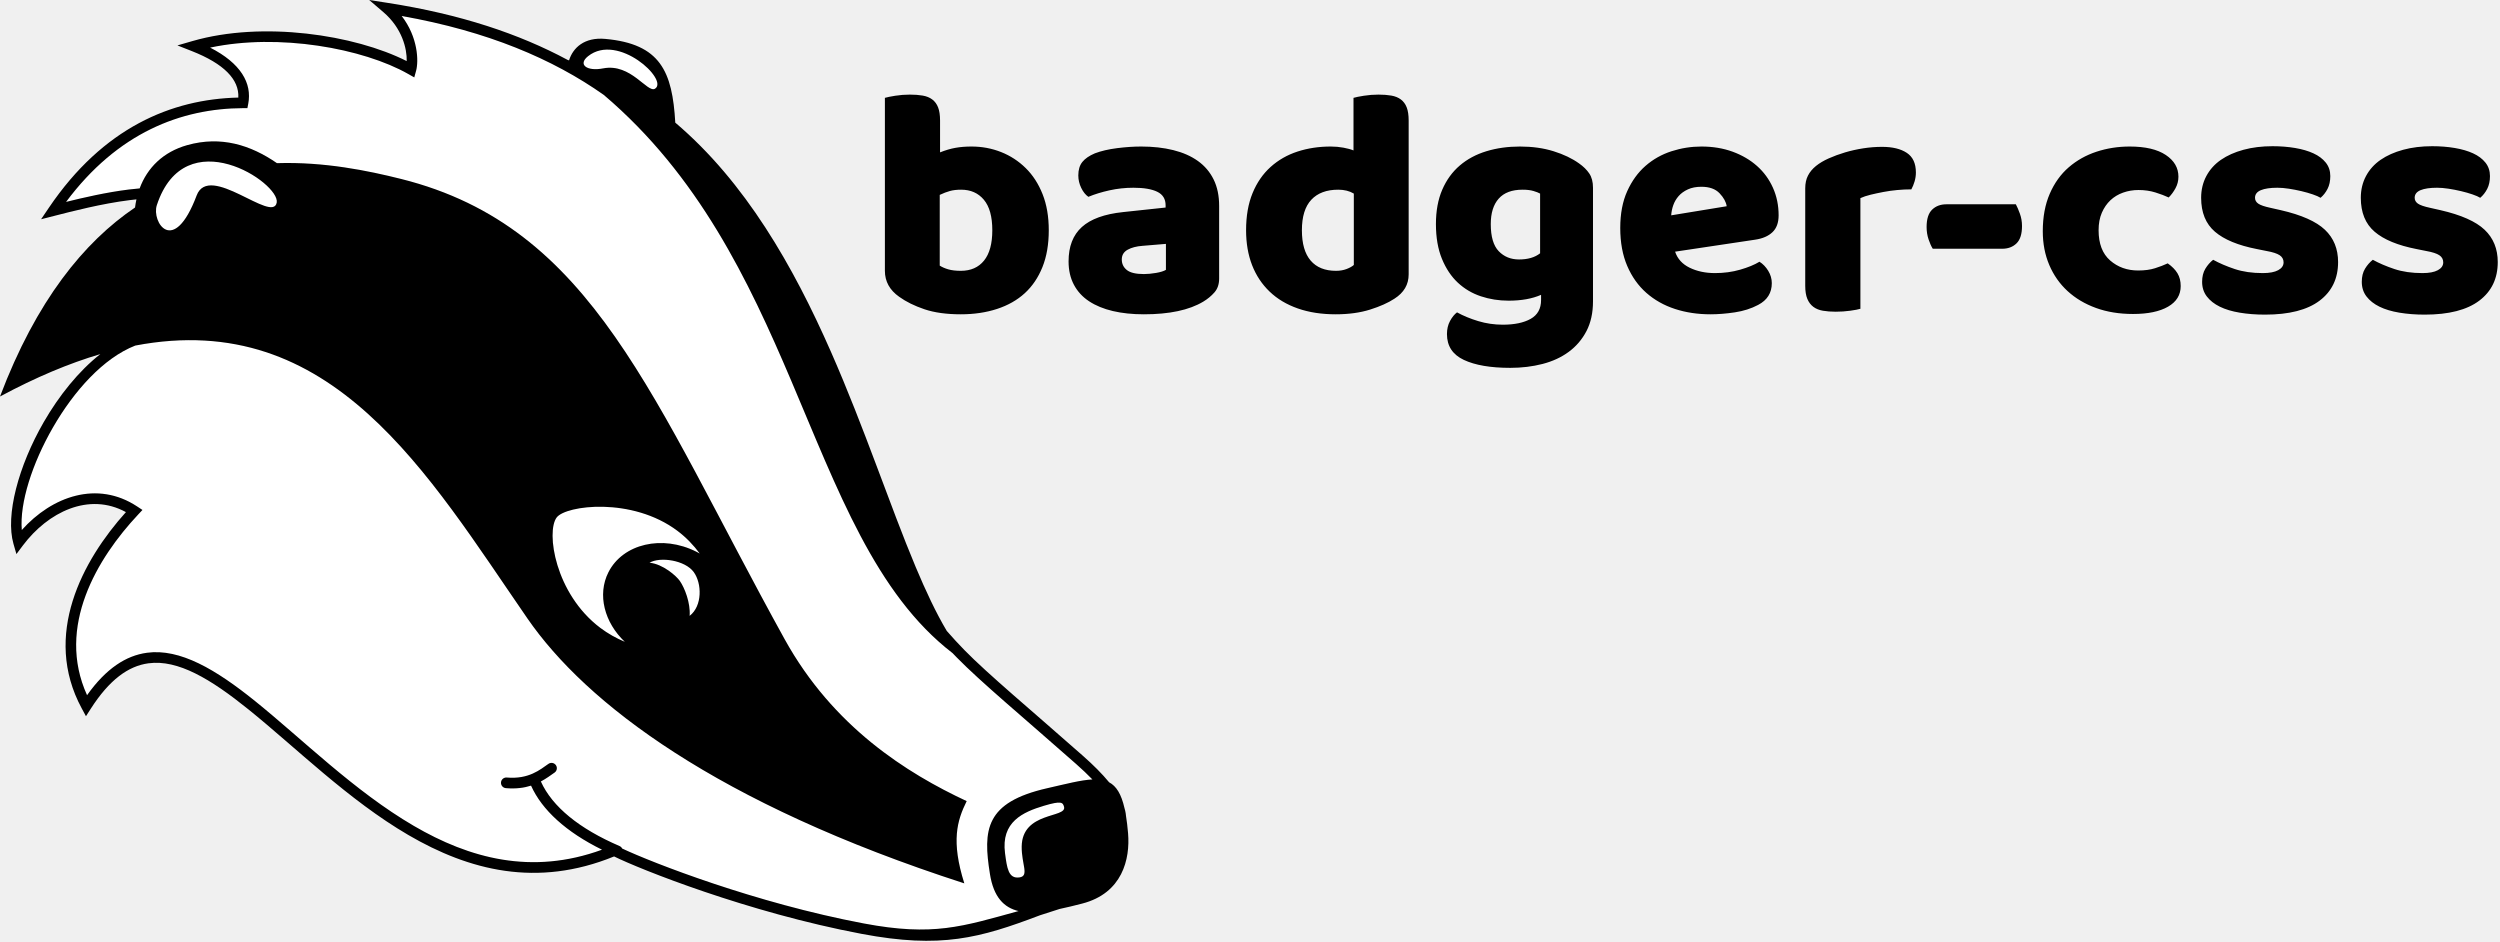
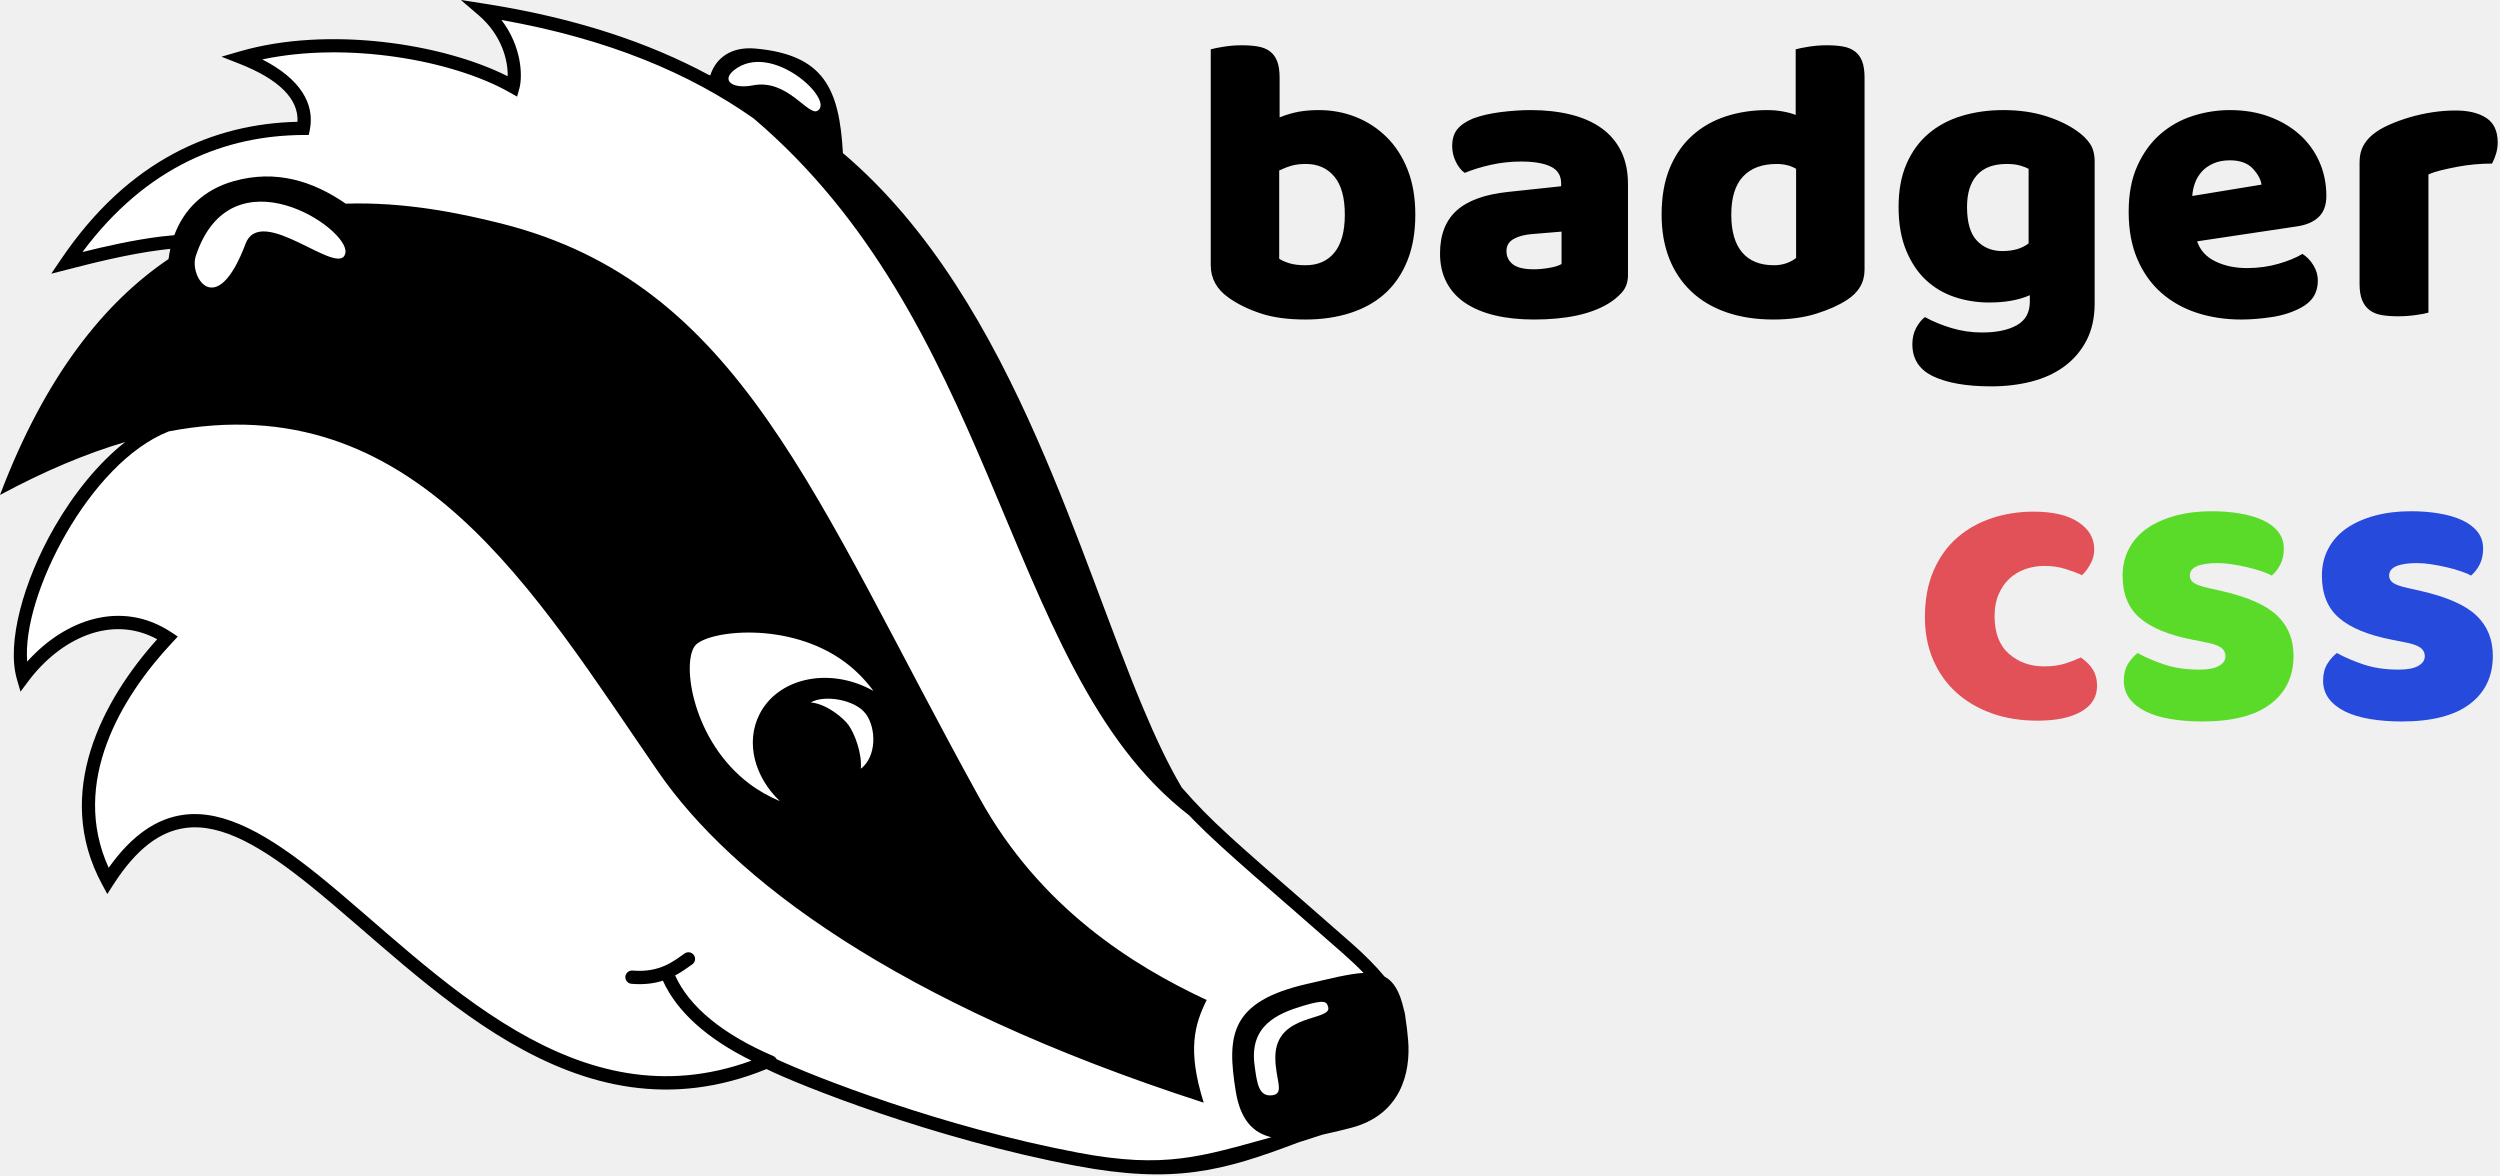
- <svg xmlns="http://www.w3.org/2000/svg" width="100%" height="100%" viewBox="0 0 895 337" version="1.1" style="fill-rule:evenodd;clip-rule:evenodd;stroke-linejoin:round;stroke-miterlimit:2;">
-   <path id="text" d="M316.791,35.03C317.565,34.798 318.805,34.546 320.509,34.275C322.213,34.004 323.955,33.869 325.737,33.869C327.441,33.869 328.97,33.985 330.326,34.217C331.681,34.449 332.823,34.914 333.753,35.611C334.682,36.308 335.379,37.257 335.844,38.458C336.309,39.658 336.541,41.227 336.541,43.163L336.541,54.548C338.477,53.774 340.317,53.232 342.06,52.922C343.802,52.612 345.719,52.457 347.81,52.457C351.528,52.457 355.052,53.115 358.383,54.432C361.713,55.749 364.656,57.666 367.212,60.183C369.768,62.7 371.782,65.818 373.253,69.535C374.725,73.253 375.461,77.552 375.461,82.431C375.461,87.465 374.706,91.861 373.195,95.617C371.685,99.374 369.574,102.491 366.864,104.97C364.153,107.448 360.842,109.326 356.93,110.604C353.019,111.882 348.701,112.521 343.977,112.521C338.865,112.521 334.527,111.921 330.965,110.72C327.402,109.52 324.381,108.029 321.903,106.248C318.495,103.847 316.791,100.748 316.791,96.953L316.791,35.03ZM343.977,96.953C347.539,96.953 350.308,95.733 352.283,93.294C354.258,90.854 355.246,87.233 355.246,82.431C355.246,77.552 354.239,73.911 352.225,71.51C350.211,69.109 347.501,67.909 344.093,67.909C342.544,67.909 341.208,68.064 340.085,68.374C338.962,68.683 337.742,69.148 336.425,69.768L336.425,95.094C337.277,95.637 338.303,96.082 339.504,96.431C340.704,96.779 342.195,96.953 343.977,96.953ZM408.572,52.457C412.754,52.457 416.569,52.883 420.015,53.735C423.462,54.587 426.405,55.884 428.845,57.627C431.284,59.37 433.163,61.577 434.479,64.249C435.796,66.921 436.454,70.077 436.454,73.718L436.454,99.742C436.454,101.755 435.893,103.401 434.77,104.679C433.647,105.957 432.311,107.061 430.762,107.99C425.727,111.011 418.64,112.521 409.501,112.521C405.396,112.521 401.698,112.134 398.406,111.359C395.114,110.585 392.287,109.423 389.925,107.874C387.563,106.325 385.743,104.35 384.465,101.949C383.187,99.548 382.548,96.76 382.548,93.584C382.548,88.24 384.135,84.135 387.311,81.269C390.487,78.404 395.405,76.622 402.066,75.925L417.285,74.299L417.285,73.485C417.285,71.239 416.297,69.632 414.322,68.664C412.347,67.696 409.501,67.212 405.783,67.212C402.84,67.212 399.974,67.522 397.186,68.141C394.398,68.761 391.881,69.535 389.635,70.465C388.628,69.768 387.776,68.703 387.079,67.27C386.382,65.837 386.033,64.346 386.033,62.797C386.033,60.783 386.517,59.176 387.485,57.976C388.453,56.775 389.944,55.749 391.958,54.897C394.204,54.045 396.857,53.425 399.916,53.038C402.976,52.651 405.861,52.457 408.572,52.457ZM409.501,98.115C410.818,98.115 412.27,97.98 413.858,97.708C415.445,97.437 416.627,97.07 417.401,96.605L417.401,87.311L409.036,88.008C406.868,88.163 405.086,88.627 403.692,89.402C402.298,90.176 401.601,91.338 401.601,92.887C401.601,94.436 402.201,95.695 403.402,96.663C404.602,97.631 406.635,98.115 409.501,98.115ZM446.097,82.431C446.097,77.319 446.872,72.885 448.421,69.129C449.97,65.372 452.119,62.255 454.869,59.776C457.618,57.298 460.832,55.458 464.511,54.258C468.19,53.057 472.16,52.457 476.42,52.457C477.969,52.457 479.479,52.593 480.951,52.864C482.422,53.135 483.623,53.464 484.552,53.851L484.552,35.03C485.327,34.798 486.566,34.546 488.27,34.275C489.974,34.004 491.716,33.869 493.498,33.869C495.202,33.869 496.731,33.985 498.087,34.217C499.442,34.449 500.585,34.914 501.514,35.611C502.444,36.308 503.141,37.257 503.605,38.458C504.07,39.658 504.302,41.227 504.302,43.163L504.302,98.231C504.302,101.872 502.598,104.776 499.191,106.945C496.944,108.416 494.04,109.714 490.477,110.837C486.914,111.96 482.809,112.521 478.162,112.521C473.128,112.521 468.616,111.824 464.628,110.43C460.639,109.036 457.27,107.022 454.52,104.389C451.771,101.755 449.679,98.599 448.246,94.92C446.814,91.241 446.097,87.078 446.097,82.431ZM479.092,67.909C474.909,67.909 471.695,69.109 469.449,71.51C467.203,73.911 466.08,77.552 466.08,82.431C466.08,87.233 467.125,90.854 469.217,93.294C471.308,95.733 474.328,96.953 478.279,96.953C479.673,96.953 480.931,96.74 482.054,96.314C483.177,95.888 484.049,95.404 484.668,94.862L484.668,69.303C483.119,68.374 481.26,67.909 479.092,67.909ZM544.152,52.457C548.566,52.457 552.574,53.019 556.176,54.142C559.777,55.265 562.817,56.717 565.296,58.498C566.845,59.583 568.065,60.783 568.956,62.1C569.846,63.417 570.292,65.121 570.292,67.212L570.292,107.874C570.292,111.979 569.517,115.522 567.968,118.504C566.419,121.486 564.308,123.965 561.636,125.94C558.964,127.915 555.827,129.367 552.226,130.296C548.624,131.226 544.771,131.691 540.666,131.691C533.618,131.691 528.08,130.742 524.053,128.844C520.025,126.947 518.011,123.868 518.011,119.608C518.011,117.827 518.379,116.258 519.115,114.903C519.851,113.547 520.684,112.521 521.613,111.824C523.859,113.063 526.396,114.109 529.223,114.961C532.05,115.813 534.973,116.239 537.994,116.239C542.177,116.239 545.507,115.542 547.985,114.148C550.464,112.754 551.703,110.507 551.703,107.409L551.703,105.551C548.528,106.945 544.655,107.642 540.085,107.642C536.6,107.642 533.289,107.119 530.152,106.073C527.015,105.028 524.266,103.401 521.903,101.194C519.541,98.986 517.644,96.14 516.211,92.655C514.778,89.169 514.061,85.026 514.061,80.224C514.061,75.499 514.817,71.394 516.327,67.909C517.837,64.423 519.928,61.538 522.6,59.254C525.273,56.969 528.448,55.265 532.127,54.142C535.806,53.019 539.814,52.457 544.152,52.457ZM551.355,69.303C550.812,68.993 550.019,68.683 548.973,68.374C547.927,68.064 546.63,67.909 545.081,67.909C541.286,67.909 538.439,68.974 536.542,71.104C534.644,73.234 533.696,76.274 533.696,80.224C533.696,84.716 534.644,87.95 536.542,89.925C538.439,91.9 540.86,92.887 543.803,92.887C546.979,92.887 549.496,92.151 551.355,90.68L551.355,69.303ZM612.348,112.521C607.778,112.521 603.538,111.882 599.627,110.604C595.715,109.326 592.307,107.409 589.403,104.853C586.498,102.298 584.214,99.083 582.548,95.211C580.883,91.338 580.051,86.807 580.051,81.618C580.051,76.506 580.883,72.111 582.548,68.432C584.214,64.753 586.402,61.732 589.112,59.37C591.823,57.007 594.921,55.265 598.407,54.142C601.892,53.019 605.455,52.457 609.095,52.457C613.2,52.457 616.937,53.077 620.306,54.316C623.675,55.555 626.58,57.259 629.02,59.428C631.459,61.596 633.357,64.191 634.712,67.212C636.068,70.232 636.746,73.524 636.746,77.087C636.746,79.72 636.01,81.734 634.538,83.128C633.067,84.522 631.014,85.413 628.381,85.8L599.685,90.099C600.537,92.655 602.279,94.572 604.913,95.85C607.546,97.128 610.567,97.767 613.975,97.767C617.15,97.767 620.151,97.36 622.978,96.547C625.805,95.733 628.11,94.785 629.891,93.7C631.13,94.475 632.176,95.559 633.028,96.953C633.88,98.347 634.306,99.819 634.306,101.368C634.306,104.853 632.679,107.448 629.426,109.152C626.948,110.469 624.16,111.359 621.061,111.824C617.963,112.289 615.059,112.521 612.348,112.521ZM609.095,66.863C607.236,66.863 605.629,67.173 604.274,67.793C602.918,68.412 601.815,69.206 600.963,70.174C600.111,71.142 599.472,72.227 599.046,73.427C598.62,74.628 598.368,75.848 598.291,77.087L618.157,73.834C617.925,72.285 617.073,70.736 615.601,69.187C614.13,67.638 611.961,66.863 609.095,66.863ZM666.022,110.546C665.248,110.779 664.028,111.011 662.363,111.243C660.698,111.476 658.974,111.592 657.193,111.592C655.489,111.592 653.959,111.476 652.604,111.243C651.248,111.011 650.106,110.546 649.177,109.849C648.247,109.152 647.531,108.203 647.027,107.003C646.524,105.802 646.272,104.234 646.272,102.298L646.272,67.444C646.272,65.663 646.601,64.133 647.26,62.855C647.918,61.577 648.867,60.435 650.106,59.428C651.345,58.421 652.875,57.511 654.695,56.698C656.515,55.884 658.471,55.168 660.562,54.548C662.653,53.929 664.822,53.445 667.068,53.096C669.314,52.748 671.56,52.573 673.806,52.573C677.524,52.573 680.467,53.29 682.636,54.723C684.805,56.155 685.889,58.498 685.889,61.751C685.889,62.836 685.734,63.901 685.424,64.946C685.114,65.992 684.727,66.941 684.262,67.793C682.636,67.793 680.971,67.87 679.267,68.025C677.563,68.18 675.898,68.412 674.271,68.722C672.645,69.032 671.115,69.361 669.682,69.71C668.249,70.058 667.029,70.465 666.022,70.929L666.022,110.546ZM691.93,89.053C691.388,88.201 690.885,87.078 690.42,85.684C689.955,84.29 689.723,82.818 689.723,81.269C689.723,78.404 690.381,76.332 691.698,75.054C693.014,73.776 694.718,73.137 696.81,73.137L721.672,73.137C722.136,73.989 722.621,75.112 723.124,76.506C723.627,77.9 723.879,79.372 723.879,80.921C723.879,83.786 723.221,85.858 721.904,87.136C720.587,88.414 718.883,89.053 716.792,89.053L691.93,89.053ZM765.587,68.025C763.651,68.025 761.811,68.335 760.069,68.954C758.326,69.574 756.816,70.484 755.538,71.685C754.26,72.885 753.233,74.376 752.459,76.157C751.684,77.939 751.297,80.03 751.297,82.431C751.297,87.233 752.672,90.835 755.422,93.236C758.171,95.637 761.521,96.837 765.471,96.837C767.794,96.837 769.808,96.566 771.512,96.024C773.216,95.482 774.726,94.901 776.043,94.281C777.592,95.366 778.754,96.547 779.528,97.825C780.303,99.103 780.69,100.632 780.69,102.414C780.69,105.589 779.18,108.048 776.159,109.791C773.139,111.534 768.956,112.405 763.612,112.405C758.733,112.405 754.318,111.689 750.368,110.256C746.418,108.823 743.029,106.809 740.202,104.214C737.375,101.62 735.187,98.502 733.638,94.862C732.089,91.222 731.315,87.194 731.315,82.78C731.315,77.668 732.147,73.195 733.812,69.361C735.478,65.527 737.743,62.371 740.609,59.893C743.475,57.414 746.786,55.555 750.542,54.316C754.298,53.077 758.268,52.457 762.45,52.457C768.027,52.457 772.325,53.464 775.346,55.478C778.367,57.491 779.877,60.086 779.877,63.262C779.877,64.733 779.528,66.108 778.831,67.386C778.134,68.664 777.321,69.768 776.392,70.697C775.075,70.077 773.487,69.477 771.628,68.896C769.77,68.315 767.756,68.025 765.587,68.025ZM837.037,93.817C837.037,99.703 834.829,104.311 830.415,107.642C826,110.972 819.494,112.637 810.897,112.637C807.644,112.637 804.623,112.405 801.835,111.94C799.046,111.476 796.665,110.759 794.69,109.791C792.715,108.823 791.166,107.603 790.043,106.131C788.92,104.66 788.358,102.917 788.358,100.903C788.358,99.045 788.745,97.476 789.52,96.198C790.294,94.92 791.224,93.855 792.308,93.003C794.554,94.243 797.129,95.346 800.034,96.314C802.938,97.283 806.288,97.767 810.083,97.767C812.484,97.767 814.324,97.418 815.602,96.721C816.88,96.024 817.519,95.094 817.519,93.933C817.519,92.848 817.054,91.996 816.125,91.377C815.195,90.757 813.646,90.254 811.477,89.866L807.992,89.169C801.254,87.853 796.239,85.781 792.947,82.954C789.655,80.127 788.009,76.08 788.009,70.813C788.009,67.948 788.629,65.353 789.868,63.029C791.108,60.706 792.85,58.769 795.096,57.22C797.342,55.671 800.034,54.471 803.171,53.619C806.308,52.767 809.774,52.341 813.569,52.341C816.434,52.341 819.126,52.554 821.643,52.98C824.16,53.406 826.348,54.045 828.207,54.897C830.066,55.749 831.538,56.853 832.622,58.208C833.706,59.563 834.248,61.17 834.248,63.029C834.248,64.811 833.919,66.34 833.261,67.618C832.603,68.896 831.77,69.961 830.763,70.813C830.143,70.426 829.214,70.019 827.975,69.593C826.736,69.167 825.38,68.78 823.909,68.432C822.437,68.083 820.946,67.793 819.436,67.56C817.925,67.328 816.551,67.212 815.311,67.212C812.755,67.212 810.78,67.502 809.386,68.083C807.992,68.664 807.295,69.574 807.295,70.813C807.295,71.665 807.682,72.362 808.457,72.904C809.231,73.447 810.703,73.95 812.872,74.415L816.473,75.228C823.909,76.932 829.195,79.275 832.331,82.257C835.468,85.239 837.037,89.092 837.037,93.817ZM894.196,93.817C894.196,99.703 891.989,104.311 887.574,107.642C883.159,110.972 876.653,112.637 868.056,112.637C864.803,112.637 861.783,112.405 858.994,111.94C856.206,111.476 853.824,110.759 851.849,109.791C849.874,108.823 848.325,107.603 847.202,106.131C846.079,104.66 845.518,102.917 845.518,100.903C845.518,99.045 845.905,97.476 846.679,96.198C847.454,94.92 848.383,93.855 849.468,93.003C851.714,94.243 854.289,95.346 857.194,96.314C860.098,97.283 863.448,97.767 867.243,97.767C869.644,97.767 871.484,97.418 872.761,96.721C874.039,96.024 874.678,95.094 874.678,93.933C874.678,92.848 874.214,91.996 873.284,91.377C872.355,90.757 870.806,90.254 868.637,89.866L865.152,89.169C858.413,87.853 853.398,85.781 850.107,82.954C846.815,80.127 845.169,76.08 845.169,70.813C845.169,67.948 845.789,65.353 847.028,63.029C848.267,60.706 850.01,58.769 852.256,57.22C854.502,55.671 857.194,54.471 860.33,53.619C863.467,52.767 866.933,52.341 870.728,52.341C873.594,52.341 876.286,52.554 878.803,52.98C881.32,53.406 883.508,54.045 885.367,54.897C887.226,55.749 888.697,56.853 889.782,58.208C890.866,59.563 891.408,61.17 891.408,63.029C891.408,64.811 891.079,66.34 890.421,67.618C889.762,68.896 888.93,69.961 887.923,70.813C887.303,70.426 886.374,70.019 885.134,69.593C883.895,69.167 882.54,68.78 881.068,68.432C879.597,68.083 878.106,67.793 876.595,67.56C875.085,67.328 873.71,67.212 872.471,67.212C869.915,67.212 867.94,67.502 866.546,68.083C865.152,68.664 864.455,69.574 864.455,70.813C864.455,71.665 864.842,72.362 865.617,72.904C866.391,73.447 867.863,73.95 870.031,74.415L873.633,75.228C881.068,76.932 886.354,79.275 889.491,82.257C892.628,85.239 894.196,89.092 894.196,93.817Z" fill="currentColor" />
-   <path id="white" d="M248.362,204.8C251.303,208.841 251.506,216.92 246.886,220.486C247.235,215.811 245.076,210.416 243.385,207.987C242.142,206.2 237.32,201.909 232.525,201.457C236.319,199.212 245.27,200.55 248.362,204.8ZM380.931,288.851C382.012,292.919 365.895,290.457 365.767,303.096C365.703,309.466 368.575,313.608 364.949,314.116C360.977,314.673 360.493,310.692 359.8,305.449C358.316,294.227 366.194,290.723 373.729,288.466C380.03,286.58 380.512,287.273 380.931,288.851ZM250.509,198.166C250.116,197.944 249.715,197.73 249.306,197.524C237.097,191.351 222.986,194.646 217.814,204.876C213.744,212.926 216.415,222.888 223.688,229.775C220.646,228.505 217.677,226.862 214.911,224.779C198.663,212.542 195.441,190.333 199.289,185.248C202.588,180.888 226.299,177.823 242.548,190.06C245.688,192.424 248.324,195.199 250.509,198.166ZM234.492,31.758C231.75,33.423 225.901,22.543 215.941,24.48C210.088,25.619 206.755,23.124 210.523,20.119C221.225,11.585 239.546,28.689 234.492,31.758ZM99.149,58.412C89.72,51.898 79.11,48.569 67.051,51.951C58.397,54.378 52.734,60.065 49.994,67.45C48.707,67.555 47.4,67.691 46.084,67.853C38.149,68.832 29.859,70.741 23.646,72.288C42.126,47.476 64.861,38.817 87.003,38.714L88.566,38.707L88.864,37.173C90.304,29.757 86.13,22.597 75.216,17.044C99.723,11.821 129.948,17.277 146.178,26.501L148.305,27.709L148.955,25.351C149.908,21.892 149.675,13.343 143.798,5.723C174.533,11.177 197.842,21.068 216.166,33.985C250.062,62.777 267.98,100.361 283.213,136.181C299.907,175.44 313.396,212.581 341.026,233.82C341.522,234.342 342.023,234.861 342.528,235.377C350.993,244.039 366.478,256.93 385.23,273.49C387.358,275.369 389.327,277.224 391.08,279.038C386.966,279.245 381.675,280.641 374.911,282.18C352.689,287.237 351.849,297.009 354.41,312.963C355.723,321.141 359.376,324.914 364.644,326.161C344.448,331.711 334.138,335.299 309.216,330.594C270.323,323.25 233.474,308.826 222.734,303.773C222.54,303.387 222.214,303.065 221.786,302.881C207.397,296.693 197.713,288.82 193.624,279.767C195.586,278.724 197.158,277.535 198.531,276.583C199.395,275.985 199.61,274.797 199.011,273.933C198.412,273.069 197.225,272.854 196.361,273.453C193.368,275.527 189.319,279.035 181.419,278.358C180.371,278.268 179.448,279.046 179.359,280.093C179.269,281.14 180.046,282.063 181.094,282.153C184.73,282.464 187.673,282.036 190.117,281.255C194.043,289.991 202.664,297.858 215.527,304.192C190.321,313.397 168.064,307.288 148.128,295.655C126.82,283.221 108.129,264.526 91.308,250.982C77.307,239.708 64.463,232.065 52.581,233.695C45.172,234.711 38.017,239.243 31.166,248.886C20.017,224.385 34.815,199.803 49.449,184.213L50.995,182.566L49.11,181.321C34.813,171.879 18.601,177.687 7.799,189.755C6.995,180.056 11.532,165.892 18.973,152.99C26.481,139.972 37,128.18 48.427,123.711C118.961,110.252 153.156,169.713 188.827,221.409C209.775,251.767 256.49,287.586 345.223,316.241C340.436,301.054 342.628,293.783 346.067,286.802C324.7,276.815 298.269,260.277 280.877,228.797C233.283,142.653 212.43,81.347 143.665,64.082C131.685,61.074 116.053,57.87 99.149,58.412ZM99.066,72.542C97.614,80.151 74.887,58.073 70.407,69.969C62.107,92.007 54.173,79.428 56.142,73.447C66.246,42.754 100.4,65.551 99.066,72.542Z" style="fill:white;" />
-   <path id="black" d="M48.845,71.376C48.085,71.452 47.319,71.538 46.55,71.633C36.384,72.888 25.625,75.704 19.567,77.251L14.706,78.493L17.519,74.338C36.933,45.669 61.411,35.483 85.316,34.929C85.679,28.465 80.142,22.804 68.715,18.305L63.513,16.258L68.883,14.704C94.004,7.433 126.953,12.429 145.602,21.872C145.715,17.476 143.99,10.119 137.262,4.358L132.173,0L138.793,1.03C164.858,5.083 185.888,12.137 203.193,21.438C203.366,21.5 203.539,21.563 203.712,21.626C205.114,17.121 209.176,13.252 216.656,13.924C236.466,15.704 240.708,25.62 241.751,43.904C266.891,65.236 284.026,95.363 297.467,125.916C309.511,153.29 318.589,181.001 327.822,202.999C331.443,211.626 335.086,219.374 338.942,225.872C340.965,228.196 343.066,230.479 345.252,232.715C353.685,241.344 369.071,254.139 387.751,270.635C391.391,273.849 394.564,277.022 397.067,280.061C399.65,281.424 401.411,284.251 402.569,289.316C402.766,289.952 402.91,290.575 403,291.183C403.044,291.476 403.078,291.773 403.104,292.073C403.406,293.909 403.652,295.979 403.849,298.307C404.631,307.557 401.813,319.773 387.422,323.48C384.617,324.202 381.912,324.872 379.338,325.409C375.566,326.623 372.295,327.675 372.296,327.675C350.779,335.844 336.841,339.686 308.509,334.336C267.627,326.617 228.986,311.137 219.844,306.606C192.192,317.895 167.885,311.593 146.209,298.945C124.732,286.413 105.872,267.6 88.919,253.949C82.285,248.607 75.954,244.066 69.867,241.062C64.049,238.191 58.481,236.73 53.099,237.468C45.892,238.456 39.128,243.397 32.519,253.689L30.774,256.406L29.24,253.565C15.116,227.399 29.491,200.652 45.081,183.337C31.813,176.104 17.177,183.299 8.174,195.3L5.878,198.362L4.821,194.683C1.901,184.524 6.568,166.875 15.674,151.087C21.122,141.64 28.135,132.887 35.912,126.766C24.827,130.039 12.898,135.014 0,141.953C13.007,107.592 30.082,86.63 48.343,74.289C48.468,73.299 48.636,72.327 48.845,71.376ZM248.362,204.8C245.27,200.55 236.319,199.212 232.525,201.457C237.32,201.909 242.142,206.2 243.385,207.987C245.076,210.416 247.235,215.811 246.886,220.486C251.506,216.92 251.303,208.841 248.362,204.8ZM380.931,288.851C380.512,287.273 380.03,286.58 373.729,288.466C366.194,290.723 358.316,294.227 359.8,305.449C360.493,310.692 360.977,314.673 364.949,314.116C368.575,313.608 365.703,309.466 365.767,303.096C365.895,290.457 382.012,292.919 380.931,288.851ZM250.509,198.166C248.324,195.199 245.688,192.424 242.548,190.06C226.299,177.823 202.588,180.888 199.289,185.248C195.441,190.333 198.663,212.542 214.911,224.779C217.677,226.862 220.646,228.505 223.688,229.775C216.415,222.888 213.744,212.926 217.814,204.876C222.986,194.646 237.097,191.351 249.306,197.524C249.715,197.73 250.116,197.944 250.509,198.166ZM234.492,31.758C239.546,28.689 221.225,11.585 210.523,20.119C206.755,23.124 210.088,25.619 215.941,24.48C225.901,22.543 231.75,33.423 234.492,31.758ZM99.149,58.412C116.053,57.87 131.685,61.074 143.665,64.082C212.43,81.347 233.283,142.653 280.877,228.797C298.269,260.277 324.7,276.815 346.067,286.802C342.628,293.783 340.436,301.054 345.223,316.241C256.49,287.586 209.775,251.767 188.827,221.409C153.156,169.713 118.961,110.252 48.427,123.711C37,128.18 26.481,139.972 18.973,152.99C11.532,165.892 6.995,180.056 7.799,189.755C18.601,177.687 34.813,171.879 49.11,181.321L50.995,182.566L49.449,184.213C34.815,199.803 20.017,224.385 31.166,248.886C38.017,239.243 45.172,234.711 52.581,233.695C64.463,232.065 77.307,239.708 91.308,250.982C108.129,264.526 126.82,283.221 148.128,295.655C168.064,307.288 190.321,313.397 215.527,304.192C202.664,297.858 194.043,289.991 190.117,281.255C187.673,282.036 184.73,282.464 181.094,282.153C180.046,282.063 179.269,281.14 179.359,280.093C179.448,279.046 180.371,278.268 181.419,278.358C189.319,279.035 193.368,275.527 196.361,273.453C197.225,272.854 198.412,273.069 199.011,273.933C199.61,274.797 199.395,275.985 198.531,276.583C197.158,277.535 195.586,278.724 193.624,279.767C197.713,288.82 207.397,296.693 221.786,302.881C222.214,303.065 222.54,303.387 222.734,303.773C233.474,308.826 270.323,323.25 309.216,330.594C334.138,335.299 344.448,331.711 364.644,326.161C359.376,324.914 355.723,321.141 354.41,312.963C351.849,297.009 352.689,287.237 374.911,282.18C381.675,280.641 386.966,279.245 391.08,279.038C389.327,277.224 387.358,275.369 385.23,273.49C366.478,256.93 350.993,244.039 342.528,235.377C342.023,234.861 341.522,234.342 341.026,233.82C313.396,212.581 299.907,175.44 283.213,136.181C267.98,100.361 250.062,62.777 216.166,33.985C197.842,21.068 174.533,11.177 143.798,5.723C149.675,13.343 149.908,21.892 148.955,25.351L148.305,27.709L146.178,26.501C129.948,17.277 99.723,11.821 75.216,17.044C86.13,22.597 90.304,29.757 88.864,37.173L88.566,38.707L87.003,38.714C64.861,38.817 42.126,47.476 23.646,72.288C29.859,70.741 38.149,68.832 46.084,67.853C47.4,67.691 48.707,67.555 49.994,67.45C52.734,60.065 58.397,54.378 67.051,51.951C79.11,48.569 89.72,51.898 99.149,58.412ZM99.066,72.542C100.4,65.551 66.246,42.754 56.142,73.447C54.173,79.428 62.107,92.007 70.407,69.969C74.887,58.073 97.614,80.151 99.066,72.542Z" fill="black" />
+ <svg xmlns="http://www.w3.org/2000/svg" width="100%" height="100%" viewBox="0 0 717 337" version="1.1" xml:space="preserve" style="fill-rule:evenodd;clip-rule:evenodd;stroke-linejoin:round;stroke-miterlimit:2;">
+   <path d="M586.337,162.306C584.4,162.306 582.561,162.616 580.818,163.236C579.075,163.855 577.565,164.765 576.287,165.966C575.009,167.166 573.983,168.657 573.208,170.439C572.434,172.22 572.047,174.311 572.047,176.712C572.047,181.514 573.421,185.116 576.171,187.517C578.92,189.918 582.27,191.119 586.22,191.119C588.544,191.119 590.558,190.847 592.262,190.305C593.966,189.763 595.476,189.182 596.793,188.563C598.342,189.647 599.503,190.828 600.278,192.106C601.052,193.384 601.44,194.914 601.44,196.695C601.44,199.871 599.929,202.33 596.909,204.072C593.888,205.815 589.706,206.686 584.361,206.686C579.482,206.686 575.067,205.97 571.117,204.537C567.167,203.104 563.779,201.09 560.952,198.496C558.125,195.901 555.937,192.784 554.388,189.143C552.838,185.503 552.064,181.476 552.064,177.061C552.064,171.949 552.897,167.476 554.562,163.642C556.227,159.809 558.492,156.652 561.358,154.174C564.224,151.695 567.535,149.837 571.291,148.597C575.048,147.358 579.017,146.738 583.2,146.738C588.776,146.738 593.075,147.745 596.095,149.759C599.116,151.773 600.626,154.367 600.626,157.543C600.626,159.015 600.278,160.389 599.581,161.667C598.884,162.945 598.071,164.049 597.141,164.978C595.824,164.359 594.237,163.759 592.378,163.178C590.519,162.597 588.505,162.306 586.337,162.306Z" style="fill:rgb(226,81,88);fill-rule:nonzero;" />
+   <path d="M657.786,188.098C657.786,193.984 655.579,198.593 651.164,201.923C646.749,205.254 640.243,206.919 631.646,206.919C628.393,206.919 625.372,206.686 622.584,206.222C619.796,205.757 617.414,205.041 615.439,204.072C613.464,203.104 611.915,201.884 610.792,200.413C609.669,198.941 609.107,197.199 609.107,195.185C609.107,193.326 609.495,191.758 610.269,190.48C611.044,189.202 611.973,188.137 613.057,187.285C615.304,188.524 617.879,189.628 620.783,190.596C623.688,191.564 627.038,192.048 630.833,192.048C633.234,192.048 635.073,191.699 636.351,191.002C637.629,190.305 638.268,189.376 638.268,188.214C638.268,187.13 637.803,186.278 636.874,185.658C635.945,185.039 634.396,184.535 632.227,184.148L628.742,183.451C622.003,182.134 616.988,180.062 613.696,177.235C610.405,174.408 608.759,170.361 608.759,165.095C608.759,162.229 609.379,159.634 610.618,157.311C611.857,154.987 613.6,153.051 615.846,151.502C618.092,149.953 620.783,148.752 623.92,147.9C627.057,147.048 630.523,146.622 634.318,146.622C637.184,146.622 639.875,146.835 642.392,147.261C644.91,147.687 647.098,148.326 648.957,149.178C650.815,150.03 652.287,151.134 653.371,152.489C654.456,153.845 654.998,155.452 654.998,157.311C654.998,159.092 654.669,160.622 654.01,161.9C653.352,163.178 652.519,164.243 651.512,165.095C650.893,164.707 649.963,164.301 648.724,163.875C647.485,163.449 646.13,163.061 644.658,162.713C643.186,162.364 641.695,162.074 640.185,161.842C638.675,161.609 637.3,161.493 636.061,161.493C633.505,161.493 631.53,161.784 630.136,162.364C628.742,162.945 628.044,163.855 628.044,165.095C628.044,165.947 628.432,166.644 629.206,167.186C629.981,167.728 631.452,168.231 633.621,168.696L637.223,169.509C644.658,171.213 649.944,173.556 653.081,176.538C656.218,179.52 657.786,183.373 657.786,188.098Z" style="fill:rgb(91,219,41);fill-rule:nonzero;" />
+   <path d="M714.946,188.098C714.946,193.984 712.738,198.593 708.324,201.923C703.909,205.254 697.403,206.919 688.806,206.919C685.553,206.919 682.532,206.686 679.744,206.222C676.955,205.757 674.574,205.041 672.599,204.072C670.624,203.104 669.075,201.884 667.952,200.413C666.829,198.941 666.267,197.199 666.267,195.185C666.267,193.326 666.654,191.758 667.429,190.48C668.203,189.202 669.133,188.137 670.217,187.285C672.463,188.524 675.039,189.628 677.943,190.596C680.847,191.564 684.197,192.048 687.992,192.048C690.393,192.048 692.233,191.699 693.511,191.002C694.789,190.305 695.428,189.376 695.428,188.214C695.428,187.13 694.963,186.278 694.034,185.658C693.104,185.039 691.555,184.535 689.387,184.148L685.901,183.451C679.163,182.134 674.148,180.062 670.856,177.235C667.564,174.408 665.919,170.361 665.919,165.095C665.919,162.229 666.538,159.634 667.777,157.311C669.017,154.987 670.759,153.051 673.005,151.502C675.252,149.953 677.943,148.752 681.08,147.9C684.217,147.048 687.683,146.622 691.478,146.622C694.343,146.622 697.035,146.835 699.552,147.261C702.069,147.687 704.257,148.326 706.116,149.178C707.975,150.03 709.447,151.134 710.531,152.489C711.615,153.845 712.157,155.452 712.157,157.311C712.157,159.092 711.828,160.622 711.17,161.9C710.512,163.178 709.679,164.243 708.672,165.095C708.053,164.707 707.123,164.301 705.884,163.875C704.645,163.449 703.289,163.061 701.818,162.713C700.346,162.364 698.855,162.074 697.345,161.842C695.834,161.609 694.46,161.493 693.22,161.493C690.665,161.493 688.689,161.784 687.295,162.364C685.901,162.945 685.204,163.855 685.204,165.095C685.204,165.947 685.591,166.644 686.366,167.186C687.14,167.728 688.612,168.231 690.781,168.696L694.382,169.509C701.818,171.213 707.104,173.556 710.241,176.538C713.377,179.52 714.946,183.373 714.946,188.098Z" style="fill:rgb(38,74,219);fill-rule:nonzero;" />
+   <path d="M347.242,14.148C348.016,13.915 349.256,13.664 350.96,13.392C352.664,13.121 354.406,12.986 356.188,12.986C357.892,12.986 359.421,13.102 360.777,13.334C362.132,13.567 363.274,14.031 364.204,14.729C365.133,15.426 365.83,16.374 366.295,17.575C366.76,18.775 366.992,20.344 366.992,22.28L366.992,33.666C368.928,32.891 370.768,32.349 372.511,32.039C374.253,31.729 376.17,31.574 378.261,31.574C381.979,31.574 385.503,32.233 388.834,33.549C392.164,34.866 395.107,36.783 397.663,39.3C400.219,41.817 402.233,44.935 403.704,48.653C405.176,52.37 405.912,56.669 405.912,61.548C405.912,66.583 405.157,70.978 403.646,74.735C402.136,78.491 400.025,81.608 397.315,84.087C394.604,86.565 391.293,88.444 387.381,89.722C383.47,90.999 379.152,91.638 374.428,91.638C369.316,91.638 364.978,91.038 361.416,89.838C357.853,88.637 354.832,87.146 352.354,85.365C348.946,82.964 347.242,79.866 347.242,76.071L347.242,14.148ZM374.428,76.071C377.99,76.071 380.759,74.851 382.734,72.411C384.709,69.971 385.697,66.35 385.697,61.548C385.697,56.669 384.69,53.029 382.676,50.628C380.662,48.227 377.952,47.026 374.544,47.026C372.995,47.026 371.659,47.181 370.536,47.491C369.413,47.801 368.193,48.265 366.876,48.885L366.876,74.212C367.728,74.754 368.754,75.199 369.955,75.548C371.155,75.896 372.646,76.071 374.428,76.071ZM439.023,31.574C443.205,31.574 447.02,32 450.466,32.852C453.913,33.704 456.856,35.002 459.296,36.744C461.735,38.487 463.614,40.694 464.93,43.366C466.247,46.039 466.905,49.195 466.905,52.835L466.905,78.859C466.905,80.873 466.344,82.518 465.221,83.796C464.098,85.074 462.762,86.178 461.213,87.108C456.178,90.128 449.091,91.638 439.952,91.638C435.847,91.638 432.149,91.251 428.857,90.477C425.565,89.702 422.738,88.54 420.376,86.991C418.014,85.442 416.194,83.467 414.916,81.066C413.638,78.665 412.999,75.877 412.999,72.701C412.999,67.357 414.586,63.252 417.762,60.387C420.938,57.521 425.856,55.739 432.517,55.042L447.736,53.416L447.736,52.603C447.736,50.356 446.748,48.749 444.773,47.781C442.798,46.813 439.952,46.329 436.234,46.329C433.291,46.329 430.425,46.639 427.637,47.258C424.849,47.878 422.332,48.653 420.086,49.582C419.079,48.885 418.227,47.82 417.53,46.387C416.833,44.954 416.484,43.463 416.484,41.914C416.484,39.9 416.968,38.293 417.936,37.093C418.904,35.892 420.395,34.866 422.409,34.014C424.655,33.162 427.308,32.542 430.367,32.155C433.427,31.768 436.312,31.574 439.023,31.574ZM439.952,77.232C441.269,77.232 442.721,77.097 444.309,76.826C445.896,76.555 447.078,76.187 447.852,75.722L447.852,66.428L439.487,67.125C437.319,67.28 435.537,67.744 434.143,68.519C432.749,69.294 432.052,70.455 432.052,72.004C432.052,73.553 432.652,74.812 433.853,75.78C435.053,76.748 437.086,77.232 439.952,77.232ZM476.548,61.548C476.548,56.436 477.323,52.002 478.872,48.246C480.421,44.489 482.57,41.372 485.32,38.894C488.069,36.415 491.283,34.576 494.962,33.375C498.641,32.175 502.611,31.574 506.871,31.574C508.42,31.574 509.93,31.71 511.402,31.981C512.873,32.252 514.074,32.581 515.003,32.968L515.003,14.148C515.778,13.915 517.017,13.664 518.721,13.392C520.425,13.121 522.167,12.986 523.949,12.986C525.653,12.986 527.182,13.102 528.538,13.334C529.893,13.567 531.036,14.031 531.965,14.729C532.895,15.426 533.592,16.374 534.056,17.575C534.521,18.775 534.753,20.344 534.753,22.28L534.753,77.349C534.753,80.989 533.049,83.893 529.642,86.062C527.395,87.533 524.491,88.831 520.928,89.954C517.365,91.077 513.26,91.638 508.613,91.638C503.579,91.638 499.067,90.941 495.079,89.547C491.09,88.153 487.721,86.139 484.971,83.506C482.222,80.873 480.13,77.716 478.697,74.037C477.265,70.358 476.548,66.195 476.548,61.548ZM509.543,47.026C505.36,47.026 502.146,48.227 499.9,50.628C497.654,53.029 496.531,56.669 496.531,61.548C496.531,66.35 497.576,69.971 499.668,72.411C501.759,74.851 504.779,76.071 508.73,76.071C510.124,76.071 511.382,75.858 512.505,75.432C513.628,75.006 514.5,74.522 515.119,73.979L515.119,48.42C513.57,47.491 511.711,47.026 509.543,47.026ZM574.603,31.574C579.017,31.574 583.025,32.136 586.627,33.259C590.228,34.382 593.268,35.834 595.747,37.616C597.296,38.7 598.516,39.9 599.407,41.217C600.297,42.534 600.743,44.238 600.743,46.329L600.743,86.991C600.743,91.096 599.968,94.64 598.419,97.622C596.87,100.604 594.759,103.082 592.087,105.057C589.415,107.032 586.278,108.484 582.677,109.414C579.075,110.343 575.222,110.808 571.117,110.808C564.069,110.808 558.531,109.859 554.504,107.961C550.476,106.064 548.462,102.985 548.462,98.725C548.462,96.944 548.83,95.376 549.566,94.02C550.302,92.665 551.135,91.638 552.064,90.941C554.31,92.181 556.847,93.226 559.674,94.078C562.501,94.93 565.424,95.356 568.445,95.356C572.627,95.356 575.958,94.659 578.436,93.265C580.915,91.871 582.154,89.625 582.154,86.527L582.154,84.668C578.979,86.062 575.106,86.759 570.536,86.759C567.051,86.759 563.74,86.236 560.603,85.191C557.466,84.145 554.717,82.518 552.354,80.311C549.992,78.104 548.095,75.257 546.662,71.772C545.229,68.287 544.512,64.143 544.512,59.341C544.512,54.616 545.268,50.511 546.778,47.026C548.288,43.541 550.379,40.656 553.051,38.371C555.724,36.086 558.899,34.382 562.578,33.259C566.257,32.136 570.265,31.574 574.603,31.574ZM581.806,48.42C581.263,48.11 580.47,47.801 579.424,47.491C578.378,47.181 577.081,47.026 575.532,47.026C571.737,47.026 568.89,48.091 566.993,50.221C565.095,52.351 564.146,55.391 564.146,59.341C564.146,63.833 565.095,67.067 566.993,69.042C568.89,71.017 571.311,72.004 574.254,72.004C577.43,72.004 579.947,71.269 581.806,69.797L581.806,48.42ZM642.799,91.638C638.229,91.638 633.989,90.999 630.078,89.722C626.166,88.444 622.758,86.527 619.854,83.971C616.949,81.415 614.665,78.201 612.999,74.328C611.334,70.455 610.502,65.924 610.502,60.735C610.502,55.623 611.334,51.228 612.999,47.549C614.665,43.87 616.853,40.849 619.563,38.487C622.274,36.125 625.372,34.382 628.858,33.259C632.343,32.136 635.906,31.574 639.546,31.574C643.651,31.574 647.388,32.194 650.757,33.433C654.126,34.672 657.031,36.376 659.471,38.545C661.91,40.714 663.808,43.308 665.163,46.329C666.519,49.35 667.197,52.641 667.197,56.204C667.197,58.837 666.461,60.851 664.989,62.245C663.518,63.64 661.465,64.53 658.832,64.917L630.136,69.216C630.988,71.772 632.73,73.689 635.364,74.967C637.997,76.245 641.018,76.884 644.426,76.884C647.601,76.884 650.602,76.477 653.429,75.664C656.256,74.851 658.561,73.902 660.342,72.818C661.581,73.592 662.627,74.676 663.479,76.071C664.331,77.465 664.757,78.936 664.757,80.485C664.757,83.971 663.13,86.565 659.877,88.269C657.399,89.586 654.611,90.477 651.512,90.941C648.414,91.406 645.51,91.638 642.799,91.638ZM639.546,45.98C637.687,45.98 636.08,46.29 634.725,46.91C633.369,47.529 632.266,48.323 631.414,49.292C630.562,50.26 629.923,51.344 629.497,52.545C629.071,53.745 628.819,54.965 628.742,56.204L648.608,52.951C648.376,51.402 647.524,49.853 646.052,48.304C644.581,46.755 642.412,45.98 639.546,45.98ZM696.473,89.663C695.699,89.896 694.479,90.128 692.814,90.36C691.149,90.593 689.425,90.709 687.644,90.709C685.94,90.709 684.41,90.593 683.055,90.36C681.699,90.128 680.557,89.663 679.628,88.966C678.698,88.269 677.982,87.321 677.478,86.12C676.975,84.919 676.723,83.351 676.723,81.415L676.723,46.561C676.723,44.78 677.052,43.25 677.711,41.972C678.369,40.694 679.318,39.552 680.557,38.545C681.796,37.538 683.326,36.628 685.146,35.815C686.966,35.002 688.922,34.285 691.013,33.666C693.104,33.046 695.273,32.562 697.519,32.213C699.765,31.865 702.011,31.691 704.257,31.691C707.975,31.691 710.918,32.407 713.087,33.84C715.256,35.273 716.34,37.616 716.34,40.869C716.34,41.953 716.185,43.018 715.875,44.063C715.565,45.109 715.178,46.058 714.713,46.91C713.087,46.91 711.422,46.987 709.718,47.142C708.014,47.297 706.349,47.529 704.722,47.839C703.096,48.149 701.566,48.478 700.133,48.827C698.7,49.175 697.48,49.582 696.473,50.047L696.473,89.663Z" fill="currentColor" />
+   <path d="M248.362,204.8C251.303,208.841 251.506,216.92 246.886,220.486C247.235,215.811 245.076,210.416 243.385,207.987C242.142,206.2 237.32,201.909 232.525,201.457C236.319,199.212 245.27,200.55 248.362,204.8ZM380.931,288.851C382.012,292.919 365.895,290.457 365.767,303.096C365.703,309.466 368.575,313.608 364.949,314.116C360.977,314.673 360.493,310.692 359.8,305.449C358.316,294.227 366.194,290.723 373.729,288.466C380.03,286.58 380.512,287.273 380.931,288.851ZM250.509,198.166C250.116,197.944 249.715,197.73 249.306,197.524C237.097,191.351 222.986,194.646 217.814,204.876C213.744,212.926 216.415,222.888 223.688,229.775C220.646,228.505 217.677,226.862 214.911,224.779C198.663,212.542 195.441,190.333 199.289,185.248C202.588,180.888 226.299,177.823 242.548,190.06C245.688,192.424 248.324,195.199 250.509,198.166ZM234.492,31.758C231.75,33.423 225.901,22.543 215.941,24.48C210.088,25.619 206.755,23.124 210.523,20.119C221.225,11.585 239.546,28.689 234.492,31.758ZM99.149,58.412C89.72,51.898 79.11,48.569 67.051,51.951C58.397,54.378 52.734,60.065 49.994,67.45C48.707,67.555 47.4,67.691 46.084,67.853C38.149,68.832 29.859,70.741 23.646,72.288C42.126,47.476 64.861,38.817 87.003,38.714L88.566,38.707L88.864,37.173C90.304,29.757 86.13,22.597 75.216,17.044C99.723,11.821 129.948,17.277 146.178,26.501L148.305,27.709L148.955,25.351C149.908,21.892 149.675,13.343 143.798,5.723C174.533,11.177 197.842,21.068 216.166,33.985C250.062,62.777 267.98,100.361 283.213,136.181C299.907,175.44 313.396,212.581 341.026,233.82C341.522,234.342 342.023,234.861 342.528,235.377C350.993,244.039 366.478,256.93 385.23,273.49C387.358,275.369 389.327,277.224 391.08,279.038C386.966,279.245 381.675,280.641 374.911,282.18C352.689,287.237 351.849,297.009 354.41,312.963C355.723,321.141 359.376,324.914 364.644,326.161C344.448,331.711 334.138,335.299 309.216,330.594C270.323,323.25 233.474,308.826 222.734,303.773C222.54,303.387 222.214,303.065 221.786,302.881C207.397,296.693 197.713,288.82 193.624,279.767C195.586,278.724 197.158,277.535 198.531,276.583C199.395,275.985 199.61,274.797 199.011,273.933C198.412,273.069 197.225,272.854 196.361,273.453C193.368,275.527 189.319,279.035 181.419,278.358C180.371,278.268 179.448,279.046 179.359,280.093C179.269,281.14 180.046,282.063 181.094,282.153C184.73,282.464 187.673,282.036 190.117,281.255C194.043,289.991 202.664,297.858 215.527,304.192C190.321,313.397 168.064,307.288 148.128,295.655C126.82,283.221 108.129,264.526 91.308,250.982C77.307,239.708 64.463,232.065 52.581,233.695C45.172,234.711 38.017,239.243 31.166,248.886C20.017,224.385 34.815,199.803 49.449,184.213L50.995,182.566L49.11,181.321C34.813,171.879 18.601,177.687 7.799,189.755C6.995,180.056 11.532,165.892 18.973,152.99C26.481,139.972 37,128.18 48.427,123.711C118.961,110.252 153.156,169.713 188.827,221.409C209.775,251.767 256.49,287.586 345.223,316.241C340.436,301.054 342.628,293.783 346.067,286.802C324.7,276.815 298.269,260.277 280.877,228.797C233.283,142.653 212.43,81.347 143.665,64.082C131.685,61.074 116.053,57.87 99.149,58.412ZM99.066,72.542C97.614,80.151 74.887,58.073 70.407,69.969C62.107,92.007 54.173,79.428 56.142,73.447C66.246,42.754 100.4,65.551 99.066,72.542Z" style="fill:white;" />
+   <path d="M48.845,71.376C48.085,71.452 47.319,71.538 46.55,71.633C36.384,72.888 25.625,75.704 19.567,77.251L14.706,78.493L17.519,74.338C36.933,45.669 61.411,35.483 85.316,34.929C85.679,28.465 80.142,22.804 68.715,18.305L63.513,16.258L68.883,14.704C94.004,7.433 126.953,12.429 145.602,21.872C145.715,17.476 143.99,10.119 137.262,4.358L132.173,0L138.793,1.03C164.858,5.083 185.888,12.137 203.193,21.438C203.366,21.5 203.539,21.563 203.712,21.626C205.114,17.121 209.176,13.252 216.656,13.924C236.466,15.704 240.708,25.62 241.751,43.904C266.891,65.236 284.026,95.363 297.467,125.916C309.511,153.29 318.589,181.001 327.822,202.999C331.443,211.626 335.086,219.374 338.942,225.872C340.965,228.196 343.066,230.479 345.252,232.715C353.685,241.344 369.071,254.139 387.751,270.635C391.391,273.849 394.564,277.022 397.067,280.061C399.65,281.424 401.411,284.251 402.569,289.316C402.766,289.952 402.91,290.575 403,291.183C403.044,291.476 403.078,291.773 403.104,292.073C403.406,293.909 403.652,295.979 403.849,298.307C404.631,307.557 401.813,319.773 387.422,323.48C384.617,324.202 381.912,324.872 379.338,325.409C375.566,326.623 372.295,327.675 372.296,327.675C350.779,335.844 336.841,339.686 308.509,334.336C267.627,326.617 228.986,311.137 219.844,306.606C192.192,317.895 167.885,311.593 146.209,298.945C124.732,286.413 105.872,267.6 88.919,253.949C82.285,248.607 75.954,244.066 69.867,241.062C64.049,238.191 58.481,236.73 53.099,237.468C45.892,238.456 39.128,243.397 32.519,253.689L30.774,256.406L29.24,253.565C15.116,227.399 29.491,200.652 45.081,183.337C31.813,176.104 17.177,183.299 8.174,195.3L5.878,198.362L4.821,194.683C1.901,184.524 6.568,166.875 15.674,151.087C21.122,141.64 28.135,132.887 35.912,126.766C24.827,130.039 12.898,135.014 0,141.953C13.007,107.592 30.082,86.63 48.343,74.289C48.468,73.299 48.636,72.327 48.845,71.376ZM248.362,204.8C245.27,200.55 236.319,199.212 232.525,201.457C237.32,201.909 242.142,206.2 243.385,207.987C245.076,210.416 247.235,215.811 246.886,220.486C251.506,216.92 251.303,208.841 248.362,204.8ZM380.931,288.851C380.512,287.273 380.03,286.58 373.729,288.466C366.194,290.723 358.316,294.227 359.8,305.449C360.493,310.692 360.977,314.673 364.949,314.116C368.575,313.608 365.703,309.466 365.767,303.096C365.895,290.457 382.012,292.919 380.931,288.851ZM250.509,198.166C248.324,195.199 245.688,192.424 242.548,190.06C226.299,177.823 202.588,180.888 199.289,185.248C195.441,190.333 198.663,212.542 214.911,224.779C217.677,226.862 220.646,228.505 223.688,229.775C216.415,222.888 213.744,212.926 217.814,204.876C222.986,194.646 237.097,191.351 249.306,197.524C249.715,197.73 250.116,197.944 250.509,198.166ZM234.492,31.758C239.546,28.689 221.225,11.585 210.523,20.119C206.755,23.124 210.088,25.619 215.941,24.48C225.901,22.543 231.75,33.423 234.492,31.758ZM99.149,58.412C116.053,57.87 131.685,61.074 143.665,64.082C212.43,81.347 233.283,142.653 280.877,228.797C298.269,260.277 324.7,276.815 346.067,286.802C342.628,293.783 340.436,301.054 345.223,316.241C256.49,287.586 209.775,251.767 188.827,221.409C153.156,169.713 118.961,110.252 48.427,123.711C37,128.18 26.481,139.972 18.973,152.99C11.532,165.892 6.995,180.056 7.799,189.755C18.601,177.687 34.813,171.879 49.11,181.321L50.995,182.566L49.449,184.213C34.815,199.803 20.017,224.385 31.166,248.886C38.017,239.243 45.172,234.711 52.581,233.695C64.463,232.065 77.307,239.708 91.308,250.982C108.129,264.526 126.82,283.221 148.128,295.655C168.064,307.288 190.321,313.397 215.527,304.192C202.664,297.858 194.043,289.991 190.117,281.255C187.673,282.036 184.73,282.464 181.094,282.153C180.046,282.063 179.269,281.14 179.359,280.093C179.448,279.046 180.371,278.268 181.419,278.358C189.319,279.035 193.368,275.527 196.361,273.453C197.225,272.854 198.412,273.069 199.011,273.933C199.61,274.797 199.395,275.985 198.531,276.583C197.158,277.535 195.586,278.724 193.624,279.767C197.713,288.82 207.397,296.693 221.786,302.881C222.214,303.065 222.54,303.387 222.734,303.773C233.474,308.826 270.323,323.25 309.216,330.594C334.138,335.299 344.448,331.711 364.644,326.161C359.376,324.914 355.723,321.141 354.41,312.963C351.849,297.009 352.689,287.237 374.911,282.18C381.675,280.641 386.966,279.245 391.08,279.038C389.327,277.224 387.358,275.369 385.23,273.49C366.478,256.93 350.993,244.039 342.528,235.377C342.023,234.861 341.522,234.342 341.026,233.82C313.396,212.581 299.907,175.44 283.213,136.181C267.98,100.361 250.062,62.777 216.166,33.985C197.842,21.068 174.533,11.177 143.798,5.723C149.675,13.343 149.908,21.892 148.955,25.351L148.305,27.709L146.178,26.501C129.948,17.277 99.723,11.821 75.216,17.044C86.13,22.597 90.304,29.757 88.864,37.173L88.566,38.707L87.003,38.714C64.861,38.817 42.126,47.476 23.646,72.288C29.859,70.741 38.149,68.832 46.084,67.853C47.4,67.691 48.707,67.555 49.994,67.45C52.734,60.065 58.397,54.378 67.051,51.951C79.11,48.569 89.72,51.898 99.149,58.412ZM99.066,72.542C100.4,65.551 66.246,42.754 56.142,73.447C54.173,79.428 62.107,92.007 70.407,69.969C74.887,58.073 97.614,80.151 99.066,72.542Z" />
</svg>
